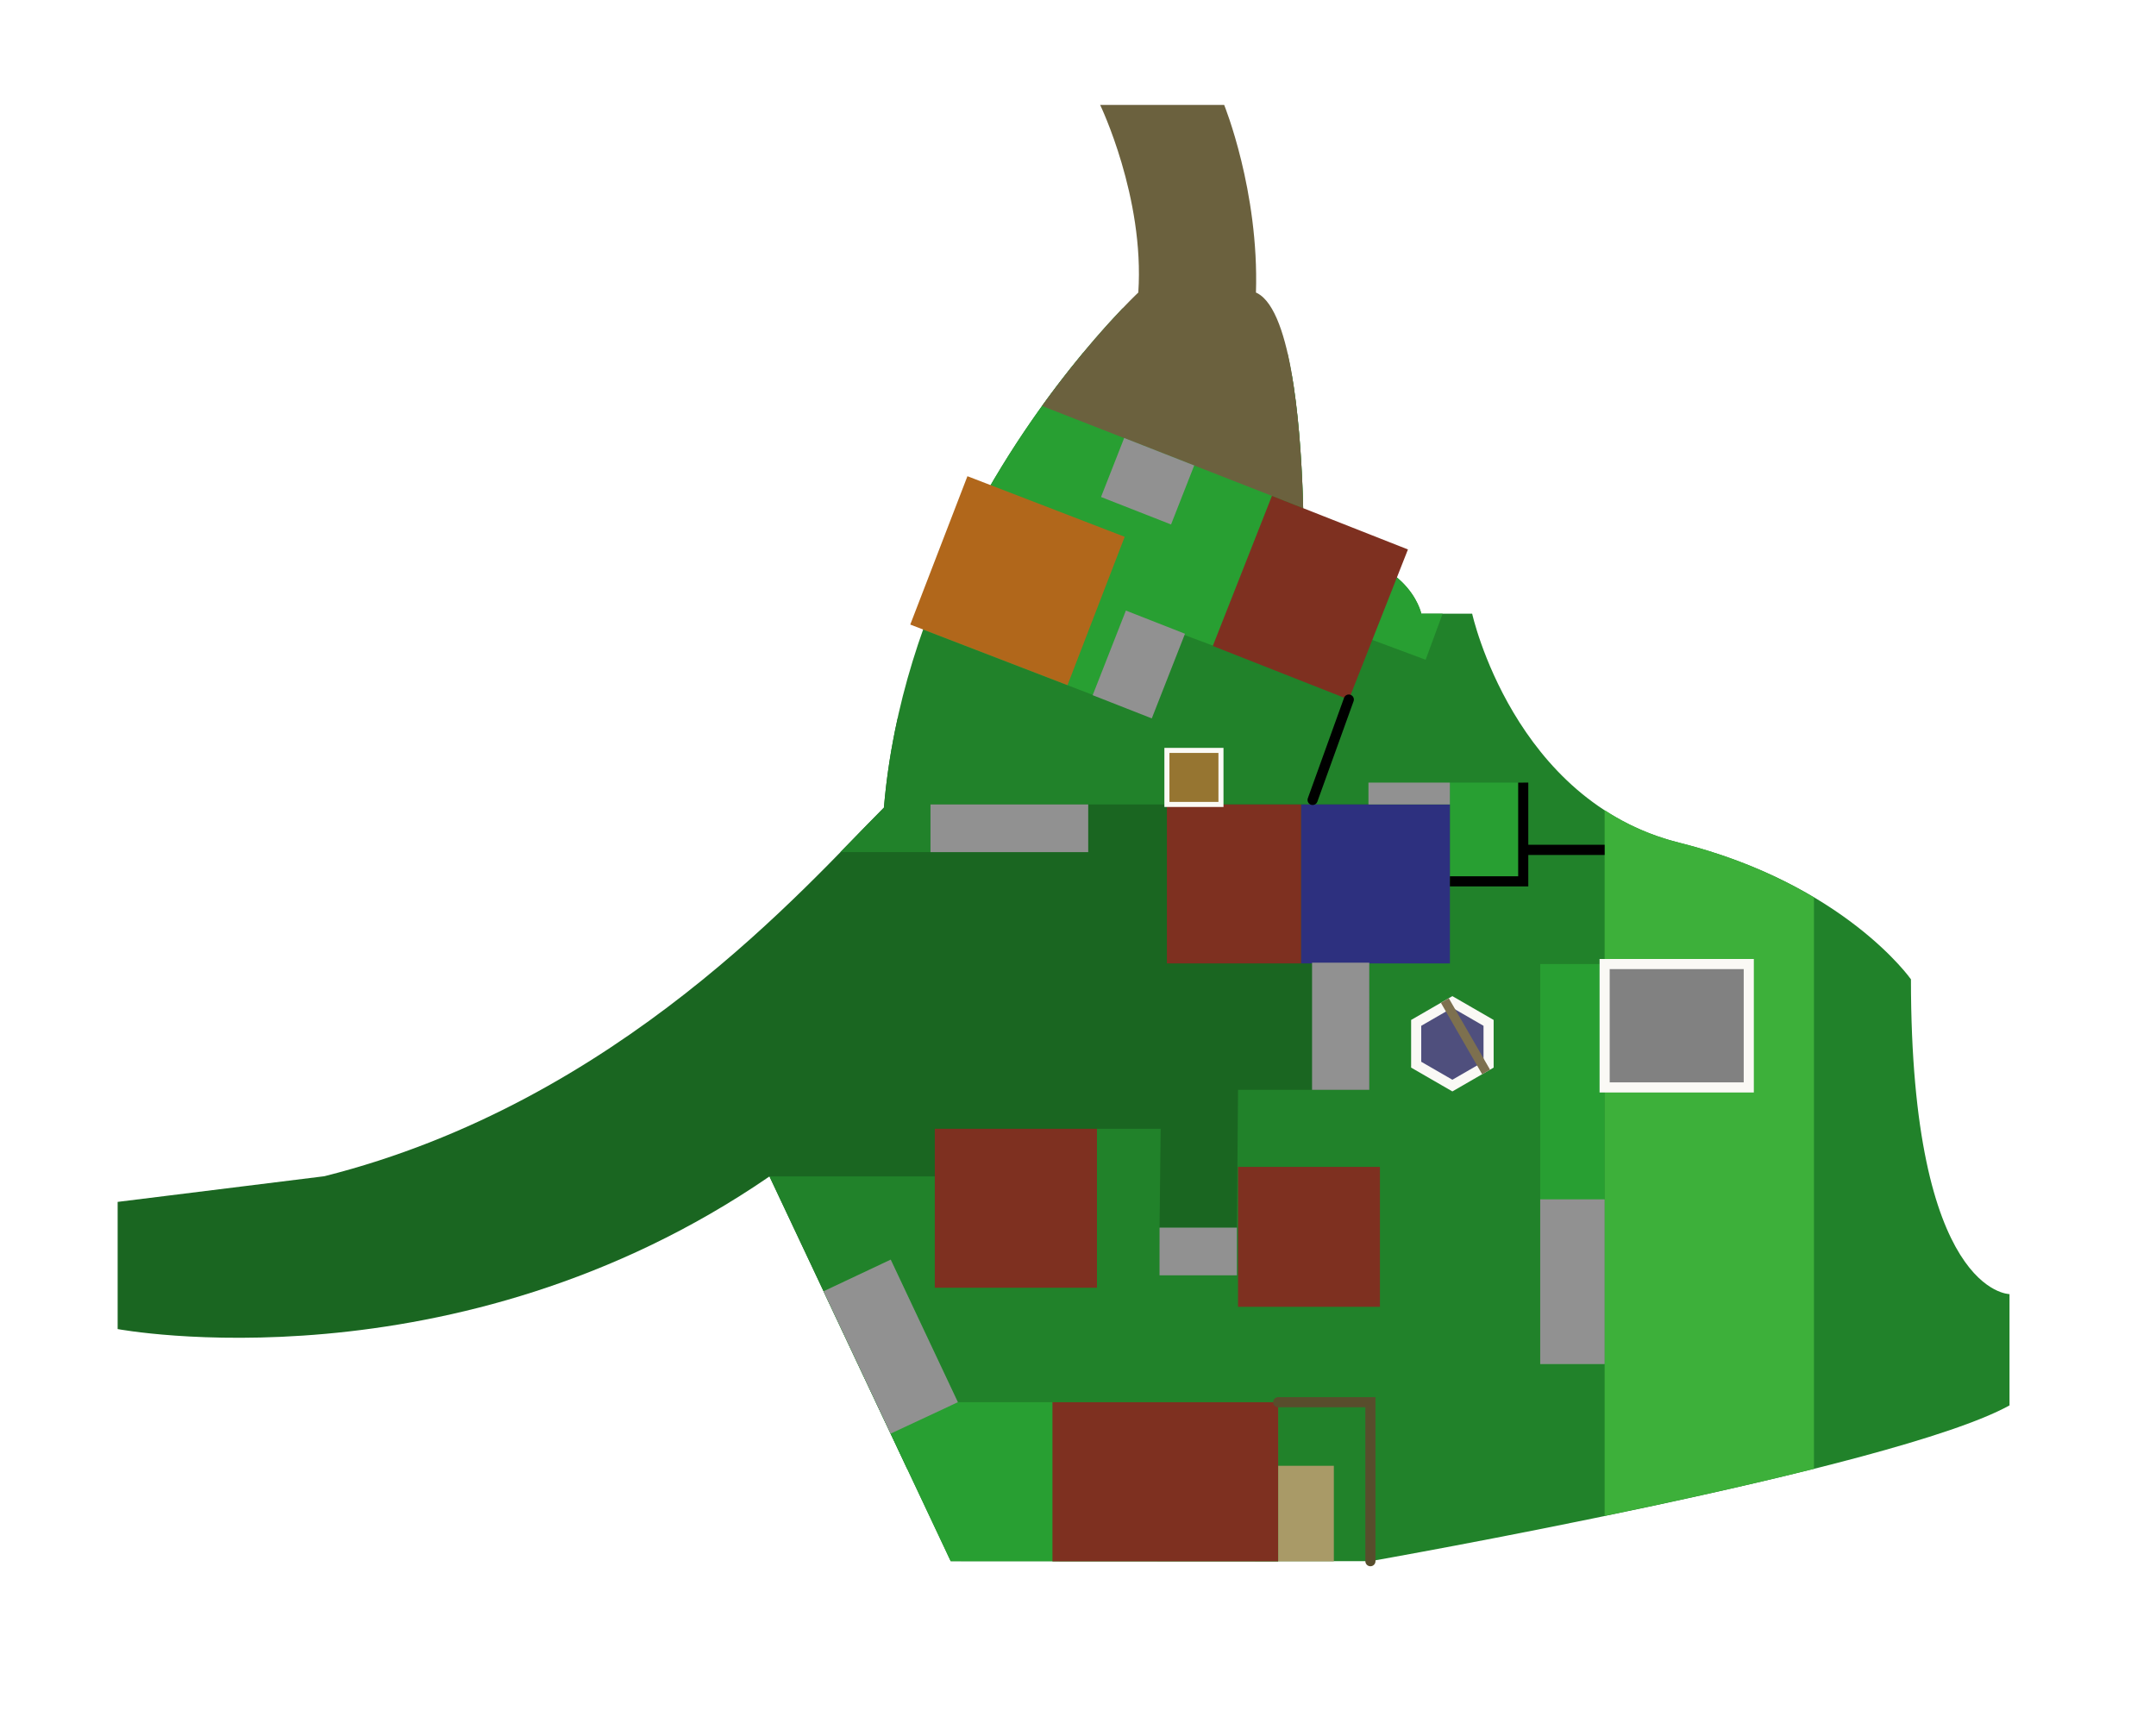
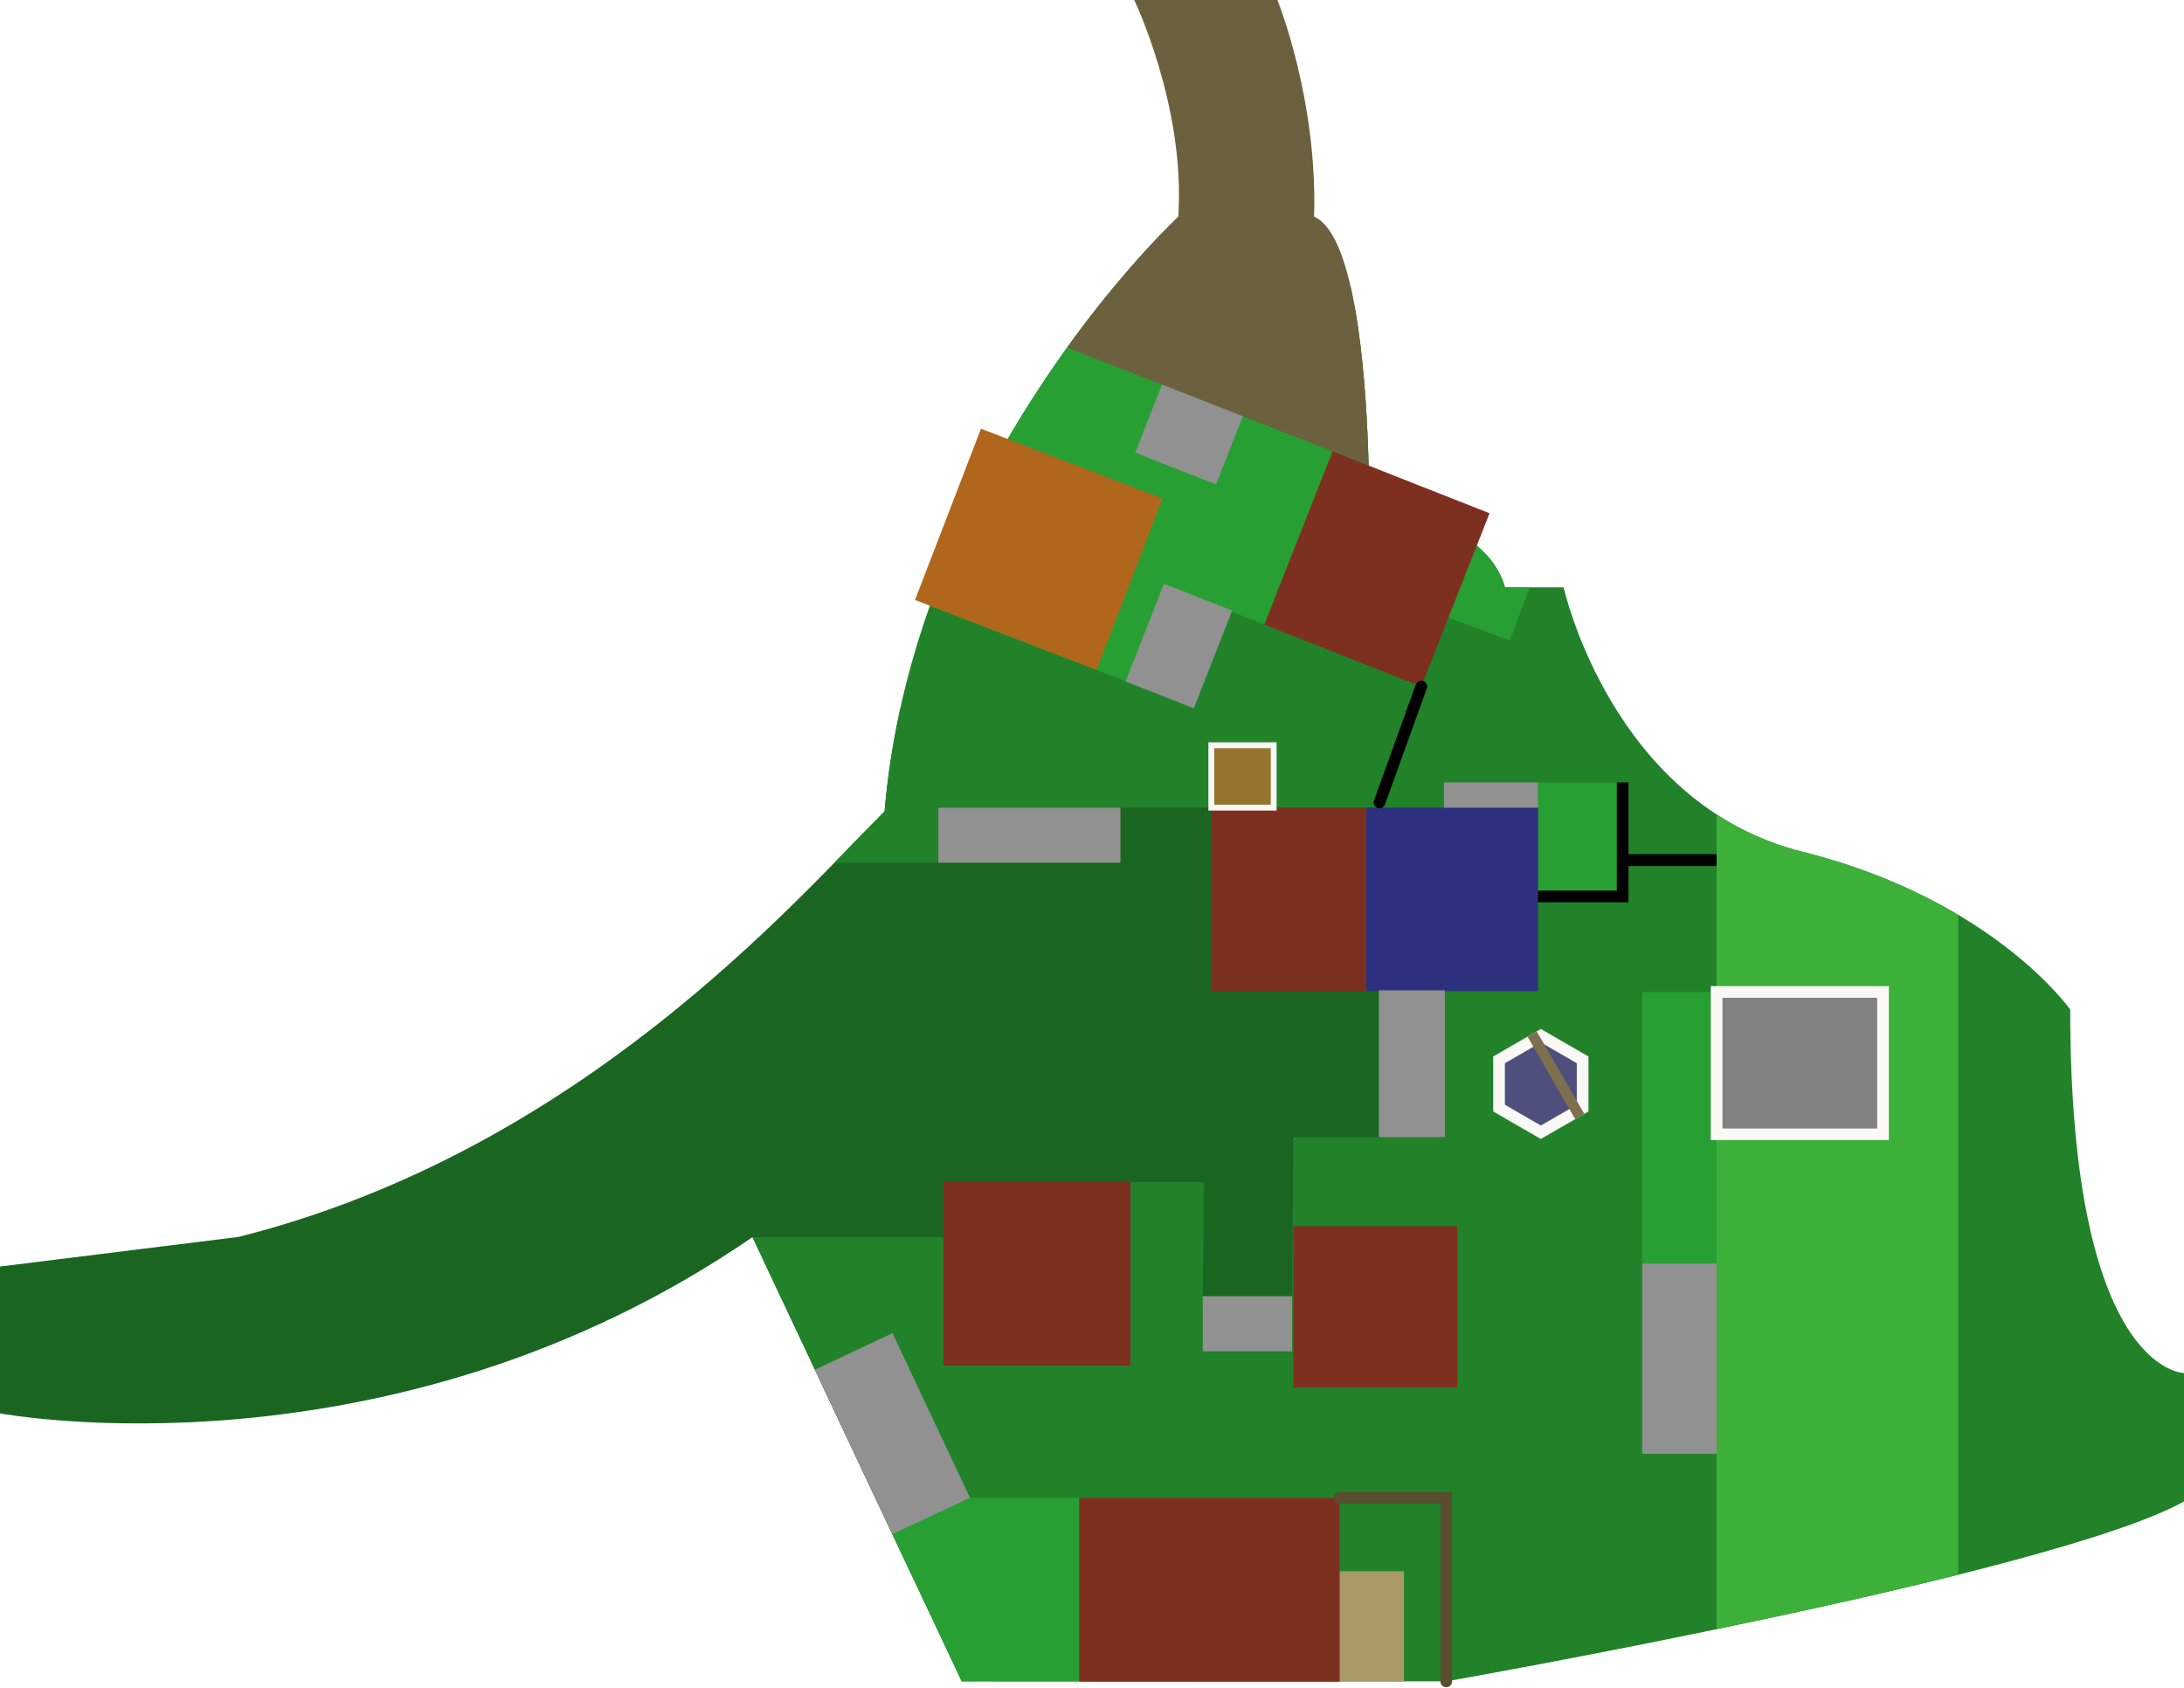
- <svg xmlns="http://www.w3.org/2000/svg" viewBox="0 0 213 169" height="169" width="213" id="svg970" version="1.1">
+ <svg xmlns="http://www.w3.org/2000/svg" version="1.1" id="svg970" width="186.904" height="144.371" viewBox="0 0 186.904 144.371">
  <defs id="defs974">
-     <filter height="1" y="-1.008627e-06" width="1" x="-1.480999e-06" id="filter1749" style="color-interpolation-filters:sRGB">
-       <feGaussianBlur id="feGaussianBlur1751" stdDeviation="1.6846586e-05" />
+     <filter style="color-interpolation-filters:sRGB" id="filter1749" x="-1.480999e-06" width="1" y="-1.008627e-06" height="1">
+       <feGaussianBlur stdDeviation="1.6846586e-05" id="feGaussianBlur1751" />
    </filter>
  </defs>
-   <g id="g978">
-     <path d="m 88.676,70.992 c -0.625,2.835 -1.095,5.768 -1.35,8.797 -7.748,7.748 -26.124,29.073 -55.283,36.416 l -20.42,2.535 v 12.564 c 0,0 33.298,6.282 64.396,-15.078 l 13.613,28.9 H 137.902 V 70.992 Z" style="fill:#1a6621;fill-opacity:1;stroke:none;stroke-width:2.3;stroke-opacity:1;stop-color:#000000" id="rect1619" />
-     <path d="m 106.99,34.873 c -6.862,8.274 -17.948,24.537 -19.664,44.916 -1.167,1.167 -2.656,2.708 -4.305,4.396 h 8.902 v -4.711 h 43.348 l 0.006,28.198 c -4.366,0 -7.598,-4.1e-4 -12.967,-4.1e-4 l -0.111,13.612 h -7.643 l 0.111,-9.769 h -6.293 l -15.541,4.712 H 76.02 l 17.904,38.01 h 41.465 c 0,0 51.83,-9.11 63.139,-15.393 v -10.994 c 0,0 -9.738,-0.001 -9.738,-31.1 0,0 -6.595,-9.422 -22.93,-13.506 C 149.525,79.16 145.441,60.627 145.441,60.627 h -5.027 c 0,0 -1.257,-6.283 -11.623,-6.283 0,0 0.15,-11.895 -1.604,-19.471 z" style="display:inline;opacity:1;fill:#21822a;fill-opacity:1;stroke:none;stroke-width:2.856;stroke-opacity:1;stop-color:#000000" id="rect1574" />
-     <path d="m 110.896,30.473 c -3.829,3.994 -13.949,15.567 -19.693,31.732 l 16.793,6.463 3.178,-8.127 8.689,3.256 c 5.267,-3.151 9.425,-3.571 15.762,-0.561 l 5.219,1.945 1.68,-4.555 h -2.109 c 0,0 -1.257,-6.283 -11.623,-6.283 0,0 0.125,-9.944 -1.191,-17.441 z m 32.346,46.844 v 9.756 h 7.244 v -9.756 z m 8.922,17.928 v 39.516 h 6.365 V 95.244 Z m -64.166,29.201 -6.635,3.127 12.561,26.664 32.355,0.019 V 138.529 H 94.633 Z" style="display:inline;fill:#289f32;fill-opacity:1;stroke:none;stroke-width:2.3;stroke-opacity:1;stop-color:#000000" id="rect1671" />
-     <path d="m 158.529,80.045 v 69.713 c 6.769,-1.4 14.011,-2.978 20.68,-4.648 V 88.662 c -3.421,-2.036 -7.814,-4.034 -13.35,-5.418 -2.79,-0.697 -5.214,-1.823 -7.33,-3.199 z" style="fill:#3db03a;fill-opacity:1;stroke:none;stroke-width:2.636;stroke-linecap:round;stroke-opacity:1;stop-color:#000000" id="rect1824" />
-     <path d="m 108.688,10.365 c 0,0 4.398,9.111 3.77,18.535 0,0 -4.389,4.089 -9.514,11.207 l 25.801,10.09 c -0.163,-6.482 -0.906,-18.575 -4.203,-21.025 -0.002,-0.002 -0.004,-0.004 -0.006,-0.006 -0.001,-8.98e-4 -0.003,-0.001 -0.004,-0.002 -0.146,-0.107 -0.295,-0.196 -0.451,-0.264 0.314,-10.052 -3.141,-18.535 -3.141,-18.535 z" style="display:inline;fill:#6b613e;fill-opacity:1;stroke:none;stroke-width:1px;stroke-linecap:butt;stroke-linejoin:miter;stroke-opacity:1;filter:url(#filter1749)" id="path1568" />
+   <g transform="translate(-11.62305,-10.36511)" id="g978">
+     <path id="rect1619" style="fill:#1a6621;fill-opacity:1;stroke:none;stroke-width:2.3;stroke-opacity:1;stop-color:#000000" d="m 88.676,70.992 c -0.625,2.835 -1.095,5.768 -1.35,8.797 -7.748,7.748 -26.124,29.073 -55.283,36.416 l -20.42,2.535 v 12.564 c 0,0 33.298,6.282 64.396,-15.078 l 13.613,28.9 H 137.902 V 70.992 Z" />
+     <path id="rect1574" style="display:inline;opacity:1;fill:#21822a;fill-opacity:1;stroke:none;stroke-width:2.856;stroke-opacity:1;stop-color:#000000" d="m 106.99,34.873 c -6.862,8.274 -17.948,24.537 -19.664,44.916 -1.167,1.167 -2.656,2.708 -4.305,4.396 h 8.902 v -4.711 h 43.348 l 0.006,28.198 c -4.366,0 -7.598,-4.1e-4 -12.967,-4.1e-4 l -0.111,13.612 h -7.643 l 0.111,-9.769 h -6.293 l -15.541,4.712 H 76.02 l 17.904,38.01 h 41.465 c 0,0 51.83,-9.11 63.139,-15.393 v -10.994 c 0,0 -9.738,-0.001 -9.738,-31.1 0,0 -6.595,-9.422 -22.93,-13.506 C 149.525,79.16 145.441,60.627 145.441,60.627 h -5.027 c 0,0 -1.257,-6.283 -11.623,-6.283 0,0 0.15,-11.895 -1.604,-19.471 z" />
+     <path id="rect1671" style="display:inline;fill:#289f32;fill-opacity:1;stroke:none;stroke-width:2.3;stroke-opacity:1;stop-color:#000000" d="m 110.896,30.473 c -3.829,3.994 -13.949,15.567 -19.693,31.732 l 16.793,6.463 3.178,-8.127 8.689,3.256 c 5.267,-3.151 9.425,-3.571 15.762,-0.561 l 5.219,1.945 1.68,-4.555 h -2.109 c 0,0 -1.257,-6.283 -11.623,-6.283 0,0 0.125,-9.944 -1.191,-17.441 z m 32.346,46.844 v 9.756 h 7.244 v -9.756 z m 8.922,17.928 v 39.516 h 6.365 V 95.244 Z m -64.166,29.201 -6.635,3.127 12.561,26.664 32.355,0.019 V 138.529 H 94.633 Z" />
+     <path id="rect1824" style="fill:#3db03a;fill-opacity:1;stroke:none;stroke-width:2.636;stroke-linecap:round;stroke-opacity:1;stop-color:#000000" d="m 158.529,80.045 v 69.713 c 6.769,-1.4 14.011,-2.978 20.68,-4.648 V 88.662 c -3.421,-2.036 -7.814,-4.034 -13.35,-5.418 -2.79,-0.697 -5.214,-1.823 -7.33,-3.199 z" />
+     <path id="path1568" style="display:inline;fill:#6b613e;fill-opacity:1;stroke:none;stroke-width:1px;stroke-linecap:butt;stroke-linejoin:miter;stroke-opacity:1;filter:url(#filter1749)" d="m 108.688,10.365 c 0,0 4.398,9.111 3.77,18.535 0,0 -4.389,4.089 -9.514,11.207 l 25.801,10.09 c -0.163,-6.482 -0.906,-18.575 -4.203,-21.025 -0.002,-0.002 -0.004,-0.004 -0.006,-0.006 -0.001,-8.98e-4 -0.003,-0.001 -0.004,-0.002 -0.146,-0.107 -0.295,-0.196 -0.451,-0.264 0.314,-10.052 -3.141,-18.535 -3.141,-18.535 z" />
    <g id="g2461">
-       <rect style="fill:#7e3020;fill-opacity:1;stroke:none;stroke-width:2.253;stroke-opacity:1;stop-color:#000000" id="rect1570" width="13.266" height="15.706" x="115.284" y="79.474" />
-       <rect style="fill:#2d307f;fill-opacity:1;stroke:none;stroke-width:2.371;stroke-opacity:1;stop-color:#000000" id="rect1572" width="14.691" height="15.706" x="-143.242" y="79.474" transform="scale(-1,1)" />
-       <rect style="fill:#7e3020;fill-opacity:1;stroke:none;stroke-width:2.3;stroke-opacity:1;stop-color:#000000" id="rect1566" width="14.442" height="15.938" x="134.87" y="-0.487" transform="rotate(21.50528)" />
-       <rect style="fill:#b1671b;fill-opacity:1;stroke:none;stroke-width:2.3;stroke-opacity:1;stop-color:#000000" id="rect1564" width="16.649" height="15.706" x="106.101" y="9.53" transform="rotate(21.07563)" />
-       <rect style="fill:#7e3020;fill-opacity:1;stroke:none;stroke-width:2.3;stroke-opacity:1;stop-color:#000000" id="rect1642" width="16.02" height="15.706" x="92.353" y="111.515" />
-       <rect style="fill:#7e3020;fill-opacity:1;stroke:none;stroke-width:2.3;stroke-opacity:1;stop-color:#000000" id="rect1644" width="14.019" height="13.822" x="122.31" y="115.284" />
-       <rect style="fill:#7e3020;fill-opacity:1;stroke:none;stroke-width:2.325;stroke-opacity:1;stop-color:#000000" id="rect1646" width="22.303" height="15.725" x="103.976" y="138.53" />
+       <rect y="79.474" x="115.284" height="15.706" width="13.266" id="rect1570" style="fill:#7e3020;fill-opacity:1;stroke:none;stroke-width:2.253;stroke-opacity:1;stop-color:#000000" />
+       <rect transform="scale(-1,1)" y="79.474" x="-143.242" height="15.706" width="14.691" id="rect1572" style="fill:#2d307f;fill-opacity:1;stroke:none;stroke-width:2.371;stroke-opacity:1;stop-color:#000000" />
+       <rect transform="rotate(21.50528)" y="-0.487" x="134.87" height="15.938" width="14.442" id="rect1566" style="fill:#7e3020;fill-opacity:1;stroke:none;stroke-width:2.3;stroke-opacity:1;stop-color:#000000" />
+       <rect transform="rotate(21.07563)" y="9.53" x="106.101" height="15.706" width="16.649" id="rect1564" style="fill:#b1671b;fill-opacity:1;stroke:none;stroke-width:2.3;stroke-opacity:1;stop-color:#000000" />
+       <rect y="111.515" x="92.353" height="15.706" width="16.02" id="rect1642" style="fill:#7e3020;fill-opacity:1;stroke:none;stroke-width:2.3;stroke-opacity:1;stop-color:#000000" />
+       <rect y="115.284" x="122.31" height="13.822" width="14.019" id="rect1644" style="fill:#7e3020;fill-opacity:1;stroke:none;stroke-width:2.3;stroke-opacity:1;stop-color:#000000" />
+       <rect y="138.53" x="103.976" height="15.725" width="22.303" id="rect1646" style="fill:#7e3020;fill-opacity:1;stroke:none;stroke-width:2.325;stroke-opacity:1;stop-color:#000000" />
    </g>
    <g id="g1852">
-       <path style="fill:#4f4f7d;fill-opacity:1;stroke:#faf9f5;stroke-width:1;stroke-linecap:round;stroke-miterlimit:4;stroke-dasharray:none;stroke-opacity:1;stop-color:#000000" id="path1790" d="m 143.486,107.249 -3.576,-2.065 0,-4.13 3.576,-2.065 3.577,2.065 0,4.13 z" />
-       <rect style="fill:#7d704f;fill-opacity:1;stroke:none;stroke-width:2.3;stroke-linecap:round;stroke-opacity:1;stop-color:#000000" id="rect1792" width="8.153" height="0.902" x="156.973" y="-74.646" transform="rotate(60)" />
+       <path d="m 143.486,107.249 -3.576,-2.065 0,-4.13 3.576,-2.065 3.577,2.065 0,4.13 z" id="path1790" style="fill:#4f4f7d;fill-opacity:1;stroke:#faf9f5;stroke-width:1;stroke-linecap:round;stroke-miterlimit:4;stroke-dasharray:none;stroke-opacity:1;stop-color:#000000" />
+       <rect transform="rotate(60)" y="-74.646" x="156.973" height="0.902" width="8.153" id="rect1792" style="fill:#7d704f;fill-opacity:1;stroke:none;stroke-width:2.3;stroke-linecap:round;stroke-opacity:1;stop-color:#000000" />
    </g>
-     <g style="display:inline" id="g1862">
-       <path id="rect1730" style="display:inline;fill:#919191;fill-opacity:1;stroke:none;stroke-width:2.3;stroke-opacity:1;stop-color:#000000" d="m 87.998,124.445 -6.635,3.127 6.625,14.064 6.645,-3.107 z" />
-       <path d="m 152.164,118.489 h 6.365 v 16.271 h -6.365 z" style="display:inline;fill:#919191;stroke:none;stroke-width:2.333;stroke-opacity:1;stop-color:#000000" id="rect1562-4-3" />
-       <path id="rect1562-4" style="display:inline;fill:#919191;stroke:none;stroke-width:1.376;stroke-opacity:1;stop-color:#000000" d="m 114.556,121.284 h 7.643 v 4.712 h -7.644 z" />
-       <path id="rect1640" style="fill:#919191;fill-opacity:1;stroke:none;stroke-width:2.3;stroke-opacity:1;stop-color:#000000" d="m 129.623,95.107 h 5.654 v 12.565 l -5.654,-4.1e-4 z" />
-       <rect style="fill:#919191;stroke:none;stroke-width:1.965;stroke-opacity:1;stop-color:#000000" id="rect1562" width="15.585" height="4.712" x="91.924" y="79.474" />
-       <rect y="77.316" x="135.195" height="2.158" width="8.046" id="rect1562-5" style="fill:#919191;stroke:none;stroke-width:0.955;stroke-opacity:1;stop-color:#000000" />
-       <rect style="fill:#919191;fill-opacity:1;stroke:none;stroke-width:2.3;stroke-opacity:1;stop-color:#000000" id="rect1680" width="6.274" height="8.982" x="125.577" y="15.526" transform="rotate(21.42253)" ry="0" />
-       <rect ry="0" transform="rotate(21.42253)" y="-0.284" x="119.193" height="6.263" width="7.432" id="rect1680-1" style="fill:#919191;fill-opacity:1;stroke:none;stroke-width:2.3;stroke-opacity:1;stop-color:#000000" />
-       <rect y="74.134" x="115.284" height="5.34" width="5.34" id="rect1870" style="fill:#967531;fill-opacity:1;stroke:#faf9f5;stroke-width:0.5;stroke-linecap:round;stroke-miterlimit:4;stroke-dasharray:none;stroke-opacity:1;stop-color:#000000" />
+     <g id="g1862" style="display:inline">
+       <path d="m 87.998,124.445 -6.635,3.127 6.625,14.064 6.645,-3.107 z" style="display:inline;fill:#919191;fill-opacity:1;stroke:none;stroke-width:2.3;stroke-opacity:1;stop-color:#000000" id="rect1730" />
+       <path id="rect1562-4-3" style="display:inline;fill:#919191;stroke:none;stroke-width:2.333;stroke-opacity:1;stop-color:#000000" d="m 152.164,118.489 h 6.365 v 16.271 h -6.365 z" />
+       <path d="m 114.556,121.284 h 7.643 v 4.712 h -7.644 z" style="display:inline;fill:#919191;stroke:none;stroke-width:1.376;stroke-opacity:1;stop-color:#000000" id="rect1562-4" />
+       <path d="m 129.623,95.107 h 5.654 v 12.565 l -5.654,-4.1e-4 z" style="fill:#919191;fill-opacity:1;stroke:none;stroke-width:2.3;stroke-opacity:1;stop-color:#000000" id="rect1640" />
+       <rect y="79.474" x="91.924" height="4.712" width="15.585" id="rect1562" style="fill:#919191;stroke:none;stroke-width:1.965;stroke-opacity:1;stop-color:#000000" />
+       <rect style="fill:#919191;stroke:none;stroke-width:0.955;stroke-opacity:1;stop-color:#000000" id="rect1562-5" width="8.046" height="2.158" x="135.195" y="77.316" />
+       <rect ry="0" transform="rotate(21.42253)" y="15.526" x="125.577" height="8.982" width="6.274" id="rect1680" style="fill:#919191;fill-opacity:1;stroke:none;stroke-width:2.3;stroke-opacity:1;stop-color:#000000" />
+       <rect style="fill:#919191;fill-opacity:1;stroke:none;stroke-width:2.3;stroke-opacity:1;stop-color:#000000" id="rect1680-1" width="7.432" height="6.263" x="119.193" y="-0.284" transform="rotate(21.42253)" ry="0" />
+       <rect style="fill:#967531;fill-opacity:1;stroke:#faf9f5;stroke-width:0.5;stroke-linecap:round;stroke-miterlimit:4;stroke-dasharray:none;stroke-opacity:1;stop-color:#000000" id="rect1870" width="5.34" height="5.34" x="115.284" y="74.134" />
    </g>
-     <rect y="95.244" x="158.529" height="12.187" width="14.24" id="rect1872" style="fill:#818181;fill-opacity:1;stroke:#faf9f5;stroke-width:1;stroke-linecap:round;stroke-miterlimit:4;stroke-dasharray:none;stroke-opacity:1;stop-color:#000000" />
+     <rect style="fill:#818181;fill-opacity:1;stroke:#faf9f5;stroke-width:1;stroke-linecap:round;stroke-miterlimit:4;stroke-dasharray:none;stroke-opacity:1;stop-color:#000000" id="rect1872" width="14.24" height="12.187" x="158.529" y="95.244" />
    <g id="g1866">
-       <rect style="fill:#a99a67;fill-opacity:1;stroke:none;stroke-width:2.3;stroke-linecap:round;stroke-opacity:1;stop-color:#000000" id="rect1843" width="5.497" height="9.443" x="126.279" y="144.812" />
-       <path style="fill:none;stroke:#584d2c;stroke-width:1px;stroke-linecap:round;stroke-linejoin:miter;stroke-opacity:1" d="m 126.279,138.53 9.11,-4.4e-4 v 15.707" id="path1845" />
+       <rect y="144.812" x="126.279" height="9.443" width="5.497" id="rect1843" style="fill:#a99a67;fill-opacity:1;stroke:none;stroke-width:2.3;stroke-linecap:round;stroke-opacity:1;stop-color:#000000" />
+       <path id="path1845" d="m 126.279,138.53 9.11,-4.4e-4 v 15.707" style="fill:none;stroke:#584d2c;stroke-width:1px;stroke-linecap:round;stroke-linejoin:miter;stroke-opacity:1" />
    </g>
    <g id="g1879">
-       <path style="display:inline;fill:none;stroke:#000000;stroke-width:1px;stroke-linecap:round;stroke-linejoin:miter;stroke-opacity:1" d="m 133.254,69.111 -3.577,9.919" id="path1769" />
-       <path style="display:inline;fill:none;stroke:#000000;stroke-width:1px;stroke-linecap:butt;stroke-linejoin:miter;stroke-opacity:1" d="m 150.487,77.316 v 9.755 h -7.245" id="path1788" />
-       <path style="fill:none;stroke:#000000;stroke-width:1.01px;stroke-linecap:butt;stroke-linejoin:miter;stroke-opacity:1" d="m 150.598,83.962 h 7.931" id="path1868" />
+       <path id="path1769" d="m 133.254,69.111 -3.577,9.919" style="display:inline;fill:none;stroke:#000000;stroke-width:1px;stroke-linecap:round;stroke-linejoin:miter;stroke-opacity:1" />
+       <path id="path1788" d="m 150.487,77.316 v 9.755 h -7.245" style="display:inline;fill:none;stroke:#000000;stroke-width:1px;stroke-linecap:butt;stroke-linejoin:miter;stroke-opacity:1" />
+       <path id="path1868" d="m 150.598,83.962 h 7.931" style="fill:none;stroke:#000000;stroke-width:1.01px;stroke-linecap:butt;stroke-linejoin:miter;stroke-opacity:1" />
    </g>
  </g>
</svg>
